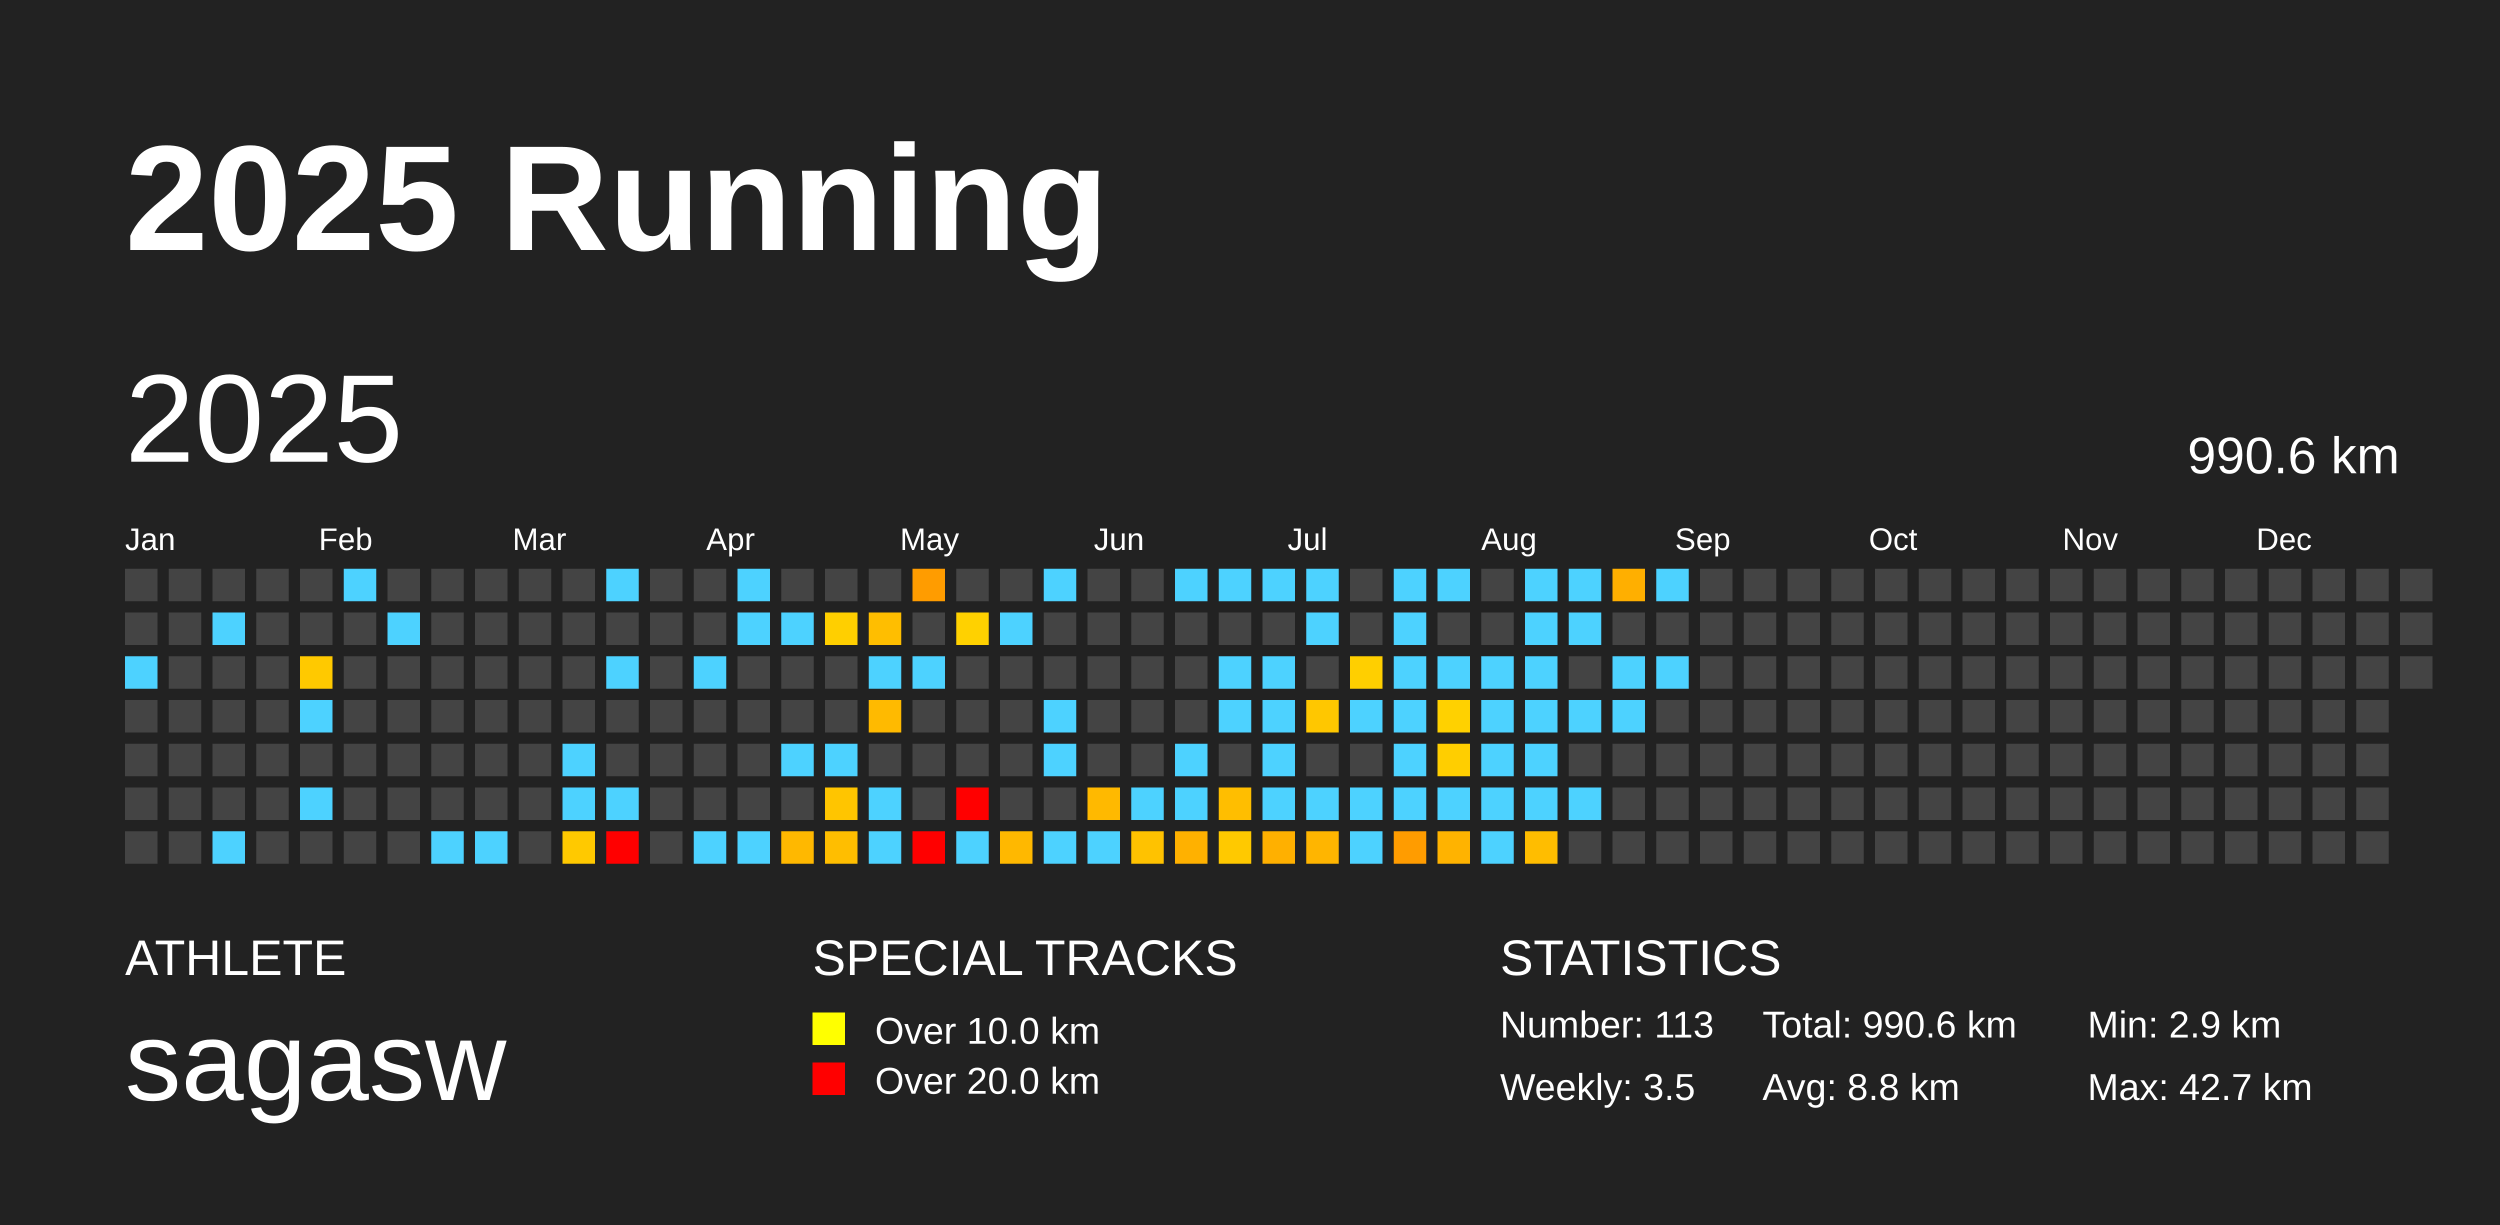
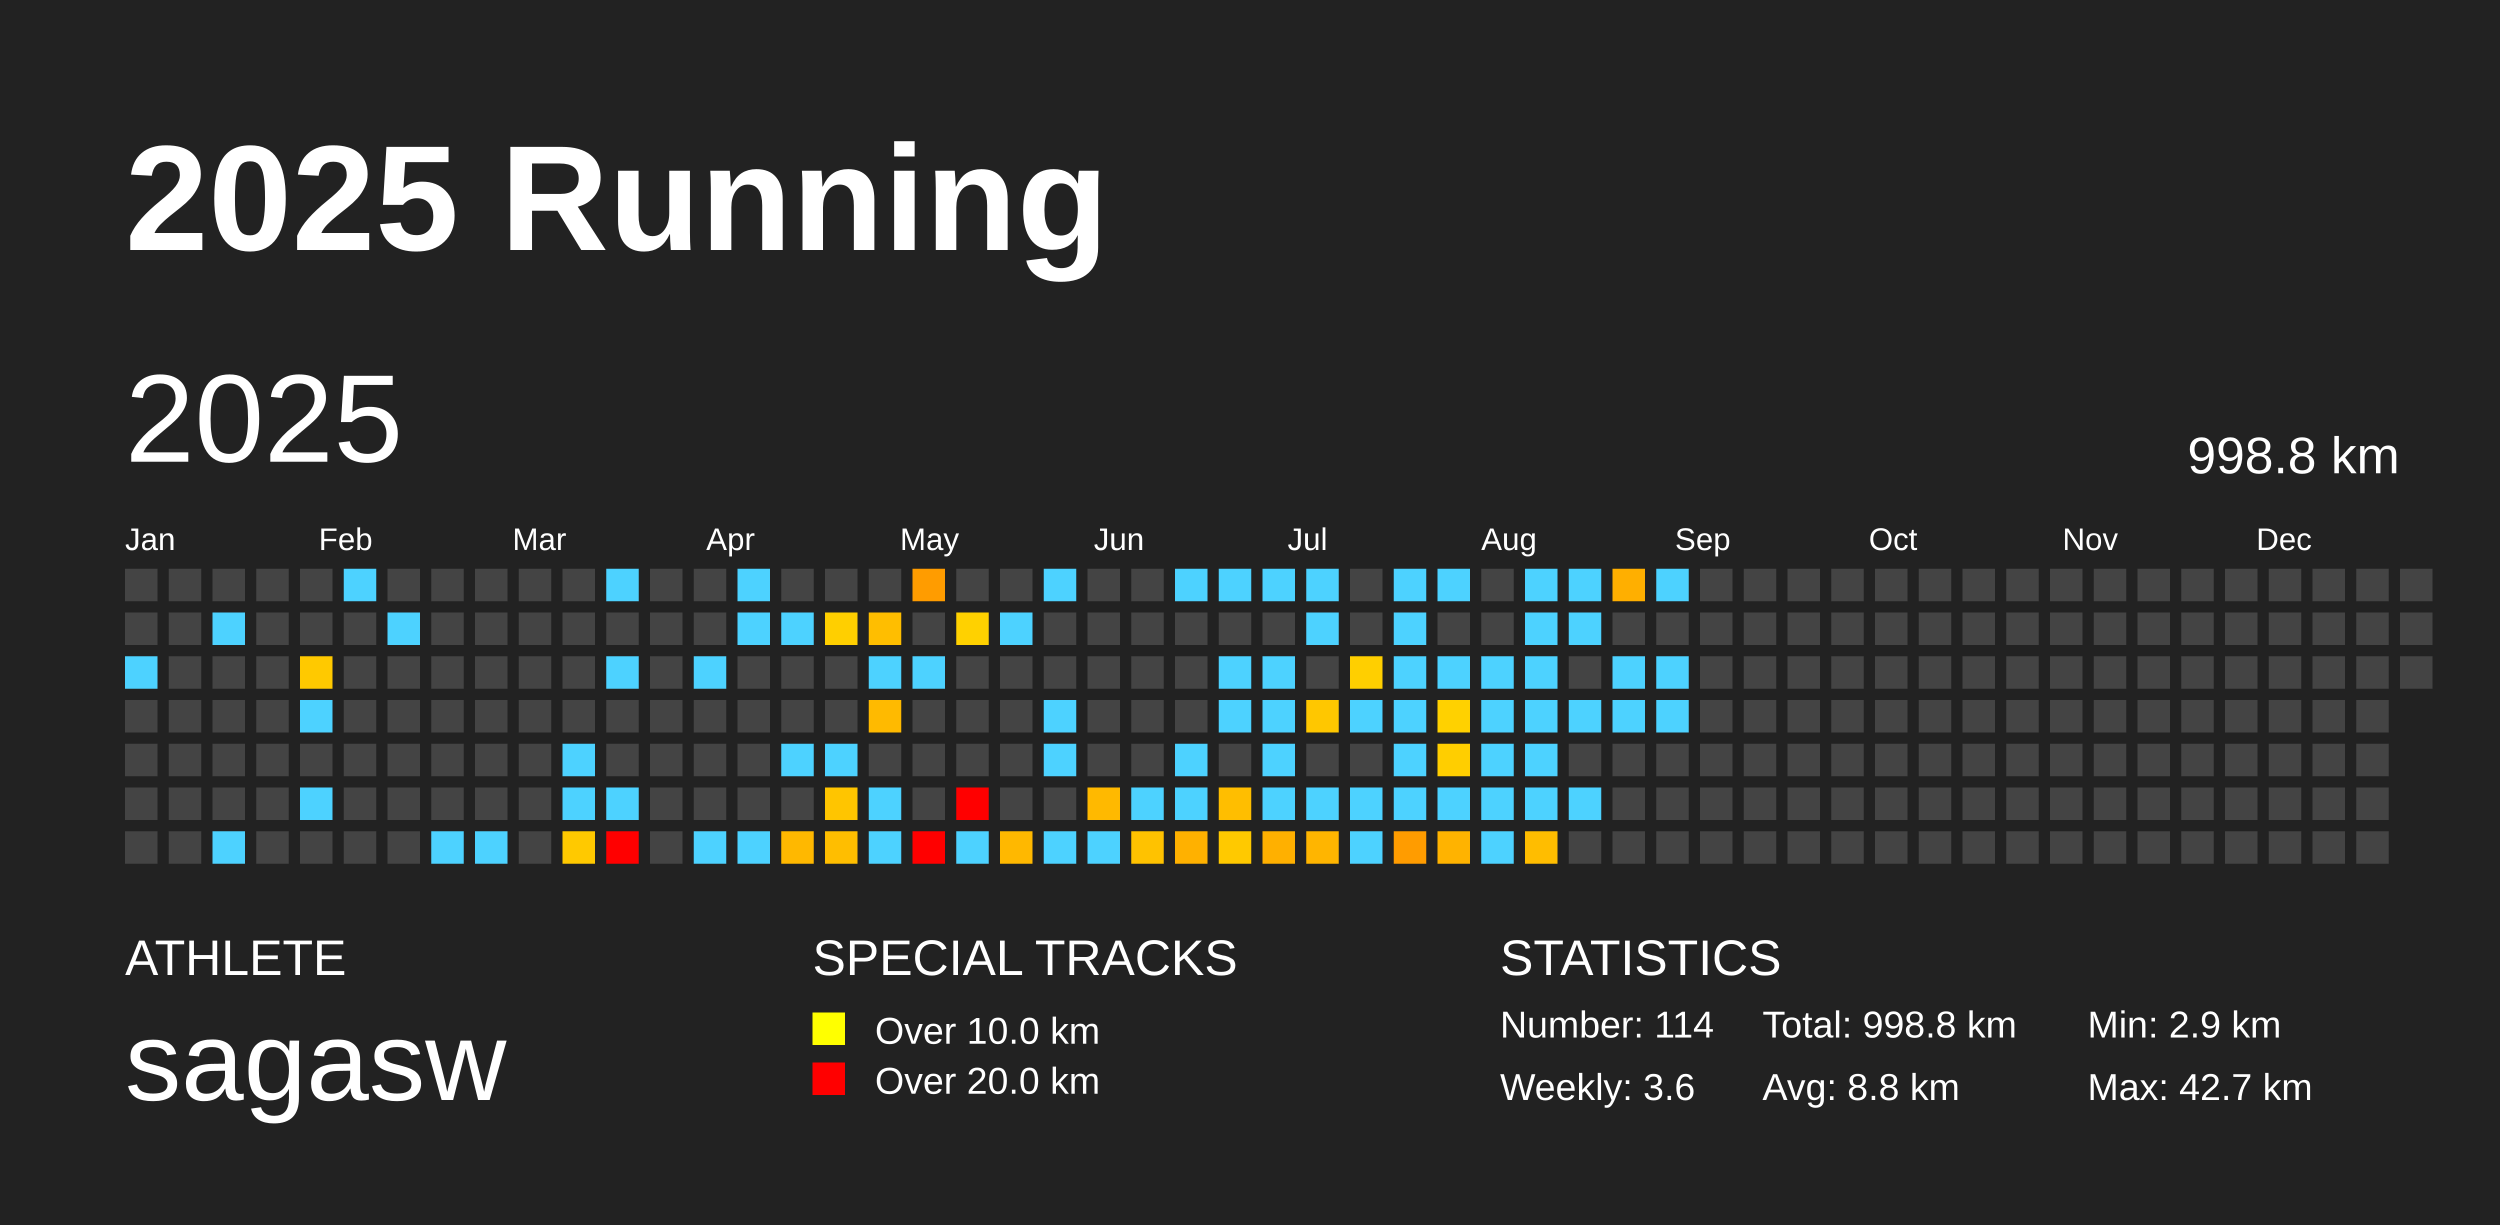
<svg xmlns="http://www.w3.org/2000/svg" baseProfile="full" height="98mm" version="1.1" viewBox="0,0,200,98" width="200mm">
  <defs />
  <rect fill="#222222" height="98" width="200" x="0" y="0" />
  <text fill="#FFFFFF" style="font-size:12px; font-family:Arial; font-weight:bold;" x="10" y="20">2025 Running</text>
  <text fill="#FFFFFF" style="font-size:4px; font-family:Arial" x="10" y="78">ATHLETE</text>
  <text fill="#FFFFFF" style="font-size:9px; font-family:Arial" x="10" y="88">sagasw</text>
  <text fill="#FFFFFF" style="font-size:4px; font-family:Arial" x="65" y="78">SPECIAL TRACKS</text>
  <rect fill="yellow" height="2.6" width="2.6" x="65" y="81" />
  <text fill="#FFFFFF" style="font-size:3px; font-family:Arial" x="70" y="83.5">Over 10.0 km</text>
  <rect fill="red" height="2.6" width="2.6" x="65" y="85" />
  <text fill="#FFFFFF" style="font-size:3px; font-family:Arial" x="70" y="87.5">Over 20.0 km</text>
  <text fill="#FFFFFF" style="font-size:4px; font-family:Arial" x="120" y="78">STATISTICS</text>
-   <text fill="#FFFFFF" style="font-size:3px; font-family:Arial" x="120" y="83">Number: 113</text>
-   <text fill="#FFFFFF" style="font-size:3px; font-family:Arial" x="120" y="88">Weekly: 3.5</text>
-   <text fill="#FFFFFF" style="font-size:3px; font-family:Arial" x="141" y="83">Total: 990.6 km</text>
+   <text fill="#FFFFFF" style="font-size:3px; font-family:Arial" x="120" y="83">Number: 114</text>
+   <text fill="#FFFFFF" style="font-size:3px; font-family:Arial" x="120" y="88">Weekly: 3.6</text>
+   <text fill="#FFFFFF" style="font-size:3px; font-family:Arial" x="141" y="83">Total: 998.8 km</text>
  <text fill="#FFFFFF" style="font-size:3px; font-family:Arial" x="141" y="88">Avg: 8.8 km</text>
  <text fill="#FFFFFF" style="font-size:3px; font-family:Arial" x="167" y="83">Min: 2.9 km</text>
  <text fill="#FFFFFF" style="font-size:3px; font-family:Arial" x="167" y="88">Max: 42.7 km</text>
  <text dominant-baseline="hanging" fill="#FFFFFF" style="font-size:10.0px; font-family:Arial;" x="10" y="30">2025</text>
-   <text dominant-baseline="hanging" fill="#FFFFFF" style="font-size:4.125px; font-family:Arial;" x="175" y="35">990.6 km</text>
+   <text dominant-baseline="hanging" fill="#FFFFFF" style="font-size:4.125px; font-family:Arial;" x="175" y="35">998.8 km</text>
  <text fill="#FFFFFF" style="font-size:2.5px; font-family:Arial" x="10.0" y="44">Jan</text>
  <text fill="#FFFFFF" style="font-size:2.5px; font-family:Arial" x="25.5" y="44">Feb</text>
  <text fill="#FFFFFF" style="font-size:2.5px; font-family:Arial" x="41.0" y="44">Mar</text>
  <text fill="#FFFFFF" style="font-size:2.5px; font-family:Arial" x="56.5" y="44">Apr</text>
  <text fill="#FFFFFF" style="font-size:2.5px; font-family:Arial" x="72.0" y="44">May</text>
  <text fill="#FFFFFF" style="font-size:2.5px; font-family:Arial" x="87.5" y="44">Jun</text>
  <text fill="#FFFFFF" style="font-size:2.5px; font-family:Arial" x="103.0" y="44">Jul</text>
  <text fill="#FFFFFF" style="font-size:2.5px; font-family:Arial" x="118.5" y="44">Aug</text>
  <text fill="#FFFFFF" style="font-size:2.5px; font-family:Arial" x="134.0" y="44">Sep</text>
  <text fill="#FFFFFF" style="font-size:2.5px; font-family:Arial" x="149.5" y="44">Oct</text>
  <text fill="#FFFFFF" style="font-size:2.5px; font-family:Arial" x="165.0" y="44">Nov</text>
  <text fill="#FFFFFF" style="font-size:2.5px; font-family:Arial" x="180.5" y="44">Dec</text>
  <rect fill="#444444" height="2.6" width="2.6" x="10.0" y="45.5" />
  <rect fill="#444444" height="2.6" width="2.6" x="10.0" y="49.0" />
  <rect fill="#4dd2ff" height="2.6" width="2.6" x="10.0" y="52.5" />
  <rect fill="#444444" height="2.6" width="2.6" x="10.0" y="56.0" />
  <rect fill="#444444" height="2.6" width="2.6" x="10.0" y="59.5" />
  <rect fill="#444444" height="2.6" width="2.6" x="10.0" y="63.0" />
  <rect fill="#444444" height="2.6" width="2.6" x="10.0" y="66.5" />
  <rect fill="#444444" height="2.6" width="2.6" x="13.5" y="45.5" />
  <rect fill="#444444" height="2.6" width="2.6" x="13.5" y="49.0" />
  <rect fill="#444444" height="2.6" width="2.6" x="13.5" y="52.5" />
  <rect fill="#444444" height="2.6" width="2.6" x="13.5" y="56.0" />
  <rect fill="#444444" height="2.6" width="2.6" x="13.5" y="59.5" />
  <rect fill="#444444" height="2.6" width="2.6" x="13.5" y="63.0" />
  <rect fill="#444444" height="2.6" width="2.6" x="13.5" y="66.5" />
  <rect fill="#444444" height="2.6" width="2.6" x="17.0" y="45.5" />
  <rect fill="#4dd2ff" height="2.6" width="2.6" x="17.0" y="49.0" />
  <rect fill="#444444" height="2.6" width="2.6" x="17.0" y="52.5" />
  <rect fill="#444444" height="2.6" width="2.6" x="17.0" y="56.0" />
  <rect fill="#444444" height="2.6" width="2.6" x="17.0" y="59.5" />
  <rect fill="#444444" height="2.6" width="2.6" x="17.0" y="63.0" />
  <rect fill="#4dd2ff" height="2.6" width="2.6" x="17.0" y="66.5" />
  <rect fill="#444444" height="2.6" width="2.6" x="20.5" y="45.5" />
  <rect fill="#444444" height="2.6" width="2.6" x="20.5" y="49.0" />
  <rect fill="#444444" height="2.6" width="2.6" x="20.5" y="52.5" />
  <rect fill="#444444" height="2.6" width="2.6" x="20.5" y="56.0" />
  <rect fill="#444444" height="2.6" width="2.6" x="20.5" y="59.5" />
  <rect fill="#444444" height="2.6" width="2.6" x="20.5" y="63.0" />
  <rect fill="#444444" height="2.6" width="2.6" x="20.5" y="66.5" />
  <rect fill="#444444" height="2.6" width="2.6" x="24.0" y="45.5" />
  <rect fill="#444444" height="2.6" width="2.6" x="24.0" y="49.0" />
  <rect fill="#ffc900" height="2.6" width="2.6" x="24.0" y="52.5" />
  <rect fill="#4dd2ff" height="2.6" width="2.6" x="24.0" y="56.0" />
  <rect fill="#444444" height="2.6" width="2.6" x="24.0" y="59.5" />
  <rect fill="#4dd2ff" height="2.6" width="2.6" x="24.0" y="63.0" />
  <rect fill="#444444" height="2.6" width="2.6" x="24.0" y="66.5" />
  <rect fill="#4dd2ff" height="2.6" width="2.6" x="27.5" y="45.5" />
  <rect fill="#444444" height="2.6" width="2.6" x="27.5" y="49.0" />
  <rect fill="#444444" height="2.6" width="2.6" x="27.5" y="52.5" />
  <rect fill="#444444" height="2.6" width="2.6" x="27.5" y="56.0" />
  <rect fill="#444444" height="2.6" width="2.6" x="27.5" y="59.5" />
  <rect fill="#444444" height="2.6" width="2.6" x="27.5" y="63.0" />
  <rect fill="#444444" height="2.6" width="2.6" x="27.5" y="66.5" />
  <rect fill="#444444" height="2.6" width="2.6" x="31.0" y="45.5" />
  <rect fill="#4dd2ff" height="2.6" width="2.6" x="31.0" y="49.0" />
  <rect fill="#444444" height="2.6" width="2.6" x="31.0" y="52.5" />
  <rect fill="#444444" height="2.6" width="2.6" x="31.0" y="56.0" />
  <rect fill="#444444" height="2.6" width="2.6" x="31.0" y="59.5" />
  <rect fill="#444444" height="2.6" width="2.6" x="31.0" y="63.0" />
  <rect fill="#444444" height="2.6" width="2.6" x="31.0" y="66.5" />
  <rect fill="#444444" height="2.6" width="2.6" x="34.5" y="45.5" />
  <rect fill="#444444" height="2.6" width="2.6" x="34.5" y="49.0" />
  <rect fill="#444444" height="2.6" width="2.6" x="34.5" y="52.5" />
  <rect fill="#444444" height="2.6" width="2.6" x="34.5" y="56.0" />
  <rect fill="#444444" height="2.6" width="2.6" x="34.5" y="59.5" />
  <rect fill="#444444" height="2.6" width="2.6" x="34.5" y="63.0" />
  <rect fill="#4dd2ff" height="2.6" width="2.6" x="34.5" y="66.5" />
  <rect fill="#444444" height="2.6" width="2.6" x="38.0" y="45.5" />
  <rect fill="#444444" height="2.6" width="2.6" x="38.0" y="49.0" />
  <rect fill="#444444" height="2.6" width="2.6" x="38.0" y="52.5" />
  <rect fill="#444444" height="2.6" width="2.6" x="38.0" y="56.0" />
  <rect fill="#444444" height="2.6" width="2.6" x="38.0" y="59.5" />
  <rect fill="#444444" height="2.6" width="2.6" x="38.0" y="63.0" />
  <rect fill="#4dd2ff" height="2.6" width="2.6" x="38.0" y="66.5" />
  <rect fill="#444444" height="2.6" width="2.6" x="41.5" y="45.5" />
  <rect fill="#444444" height="2.6" width="2.6" x="41.5" y="49.0" />
  <rect fill="#444444" height="2.6" width="2.6" x="41.5" y="52.5" />
  <rect fill="#444444" height="2.6" width="2.6" x="41.5" y="56.0" />
  <rect fill="#444444" height="2.6" width="2.6" x="41.5" y="59.5" />
  <rect fill="#444444" height="2.6" width="2.6" x="41.5" y="63.0" />
  <rect fill="#444444" height="2.6" width="2.6" x="41.5" y="66.5" />
  <rect fill="#444444" height="2.6" width="2.6" x="45.0" y="45.5" />
  <rect fill="#444444" height="2.6" width="2.6" x="45.0" y="49.0" />
  <rect fill="#444444" height="2.6" width="2.6" x="45.0" y="52.5" />
  <rect fill="#444444" height="2.6" width="2.6" x="45.0" y="56.0" />
  <rect fill="#4dd2ff" height="2.6" width="2.6" x="45.0" y="59.5" />
  <rect fill="#4dd2ff" height="2.6" width="2.6" x="45.0" y="63.0" />
  <rect fill="#ffc900" height="2.6" width="2.6" x="45.0" y="66.5" />
  <rect fill="#4dd2ff" height="2.6" width="2.6" x="48.5" y="45.5" />
  <rect fill="#444444" height="2.6" width="2.6" x="48.5" y="49.0" />
  <rect fill="#4dd2ff" height="2.6" width="2.6" x="48.5" y="52.5" />
  <rect fill="#444444" height="2.6" width="2.6" x="48.5" y="56.0" />
  <rect fill="#444444" height="2.6" width="2.6" x="48.5" y="59.5" />
  <rect fill="#4dd2ff" height="2.6" width="2.6" x="48.5" y="63.0" />
  <rect fill="red" height="2.6" width="2.6" x="48.5" y="66.5" />
  <rect fill="#444444" height="2.6" width="2.6" x="52.0" y="45.5" />
  <rect fill="#444444" height="2.6" width="2.6" x="52.0" y="49.0" />
  <rect fill="#444444" height="2.6" width="2.6" x="52.0" y="52.5" />
  <rect fill="#444444" height="2.6" width="2.6" x="52.0" y="56.0" />
  <rect fill="#444444" height="2.6" width="2.6" x="52.0" y="59.5" />
  <rect fill="#444444" height="2.6" width="2.6" x="52.0" y="63.0" />
  <rect fill="#444444" height="2.6" width="2.6" x="52.0" y="66.5" />
  <rect fill="#444444" height="2.6" width="2.6" x="55.5" y="45.5" />
  <rect fill="#444444" height="2.6" width="2.6" x="55.5" y="49.0" />
  <rect fill="#4dd2ff" height="2.6" width="2.6" x="55.5" y="52.5" />
  <rect fill="#444444" height="2.6" width="2.6" x="55.5" y="56.0" />
  <rect fill="#444444" height="2.6" width="2.6" x="55.5" y="59.5" />
  <rect fill="#444444" height="2.6" width="2.6" x="55.5" y="63.0" />
  <rect fill="#4dd2ff" height="2.6" width="2.6" x="55.5" y="66.5" />
  <rect fill="#4dd2ff" height="2.6" width="2.6" x="59.0" y="45.5" />
  <rect fill="#4dd2ff" height="2.6" width="2.6" x="59.0" y="49.0" />
  <rect fill="#444444" height="2.6" width="2.6" x="59.0" y="52.5" />
  <rect fill="#444444" height="2.6" width="2.6" x="59.0" y="56.0" />
  <rect fill="#444444" height="2.6" width="2.6" x="59.0" y="59.5" />
  <rect fill="#444444" height="2.6" width="2.6" x="59.0" y="63.0" />
  <rect fill="#4dd2ff" height="2.6" width="2.6" x="59.0" y="66.5" />
  <rect fill="#444444" height="2.6" width="2.6" x="62.5" y="45.5" />
  <rect fill="#4dd2ff" height="2.6" width="2.6" x="62.5" y="49.0" />
  <rect fill="#444444" height="2.6" width="2.6" x="62.5" y="52.5" />
  <rect fill="#444444" height="2.6" width="2.6" x="62.5" y="56.0" />
  <rect fill="#4dd2ff" height="2.6" width="2.6" x="62.5" y="59.5" />
  <rect fill="#444444" height="2.6" width="2.6" x="62.5" y="63.0" />
  <rect fill="#ffb800" height="2.6" width="2.6" x="62.5" y="66.5" />
  <rect fill="#444444" height="2.6" width="2.6" x="66.0" y="45.5" />
  <rect fill="#ffcf00" height="2.6" width="2.6" x="66.0" y="49.0" />
  <rect fill="#444444" height="2.6" width="2.6" x="66.0" y="52.5" />
  <rect fill="#444444" height="2.6" width="2.6" x="66.0" y="56.0" />
  <rect fill="#4dd2ff" height="2.6" width="2.6" x="66.0" y="59.5" />
  <rect fill="#ffc500" height="2.6" width="2.6" x="66.0" y="63.0" />
  <rect fill="#ffbe00" height="2.6" width="2.6" x="66.0" y="66.5" />
  <rect fill="#444444" height="2.6" width="2.6" x="69.5" y="45.5" />
  <rect fill="#ffbe00" height="2.6" width="2.6" x="69.5" y="49.0" />
  <rect fill="#4dd2ff" height="2.6" width="2.6" x="69.5" y="52.5" />
  <rect fill="#ffba00" height="2.6" width="2.6" x="69.5" y="56.0" />
  <rect fill="#444444" height="2.6" width="2.6" x="69.5" y="59.5" />
  <rect fill="#4dd2ff" height="2.6" width="2.6" x="69.5" y="63.0" />
  <rect fill="#4dd2ff" height="2.6" width="2.6" x="69.5" y="66.5" />
  <rect fill="#ff9c00" height="2.6" width="2.6" x="73.0" y="45.5" />
  <rect fill="#444444" height="2.6" width="2.6" x="73.0" y="49.0" />
  <rect fill="#4dd2ff" height="2.6" width="2.6" x="73.0" y="52.5" />
  <rect fill="#444444" height="2.6" width="2.6" x="73.0" y="56.0" />
  <rect fill="#444444" height="2.6" width="2.6" x="73.0" y="59.5" />
  <rect fill="#444444" height="2.6" width="2.6" x="73.0" y="63.0" />
  <rect fill="red" height="2.6" width="2.6" x="73.0" y="66.5" />
  <rect fill="#444444" height="2.6" width="2.6" x="76.5" y="45.5" />
  <rect fill="#ffd100" height="2.6" width="2.6" x="76.5" y="49.0" />
  <rect fill="#444444" height="2.6" width="2.6" x="76.5" y="52.5" />
  <rect fill="#444444" height="2.6" width="2.6" x="76.5" y="56.0" />
  <rect fill="#444444" height="2.6" width="2.6" x="76.5" y="59.5" />
  <rect fill="red" height="2.6" width="2.6" x="76.5" y="63.0" />
  <rect fill="#4dd2ff" height="2.6" width="2.6" x="76.5" y="66.5" />
  <rect fill="#444444" height="2.6" width="2.6" x="80.0" y="45.5" />
  <rect fill="#4dd2ff" height="2.6" width="2.6" x="80.0" y="49.0" />
  <rect fill="#444444" height="2.6" width="2.6" x="80.0" y="52.5" />
  <rect fill="#444444" height="2.6" width="2.6" x="80.0" y="56.0" />
  <rect fill="#444444" height="2.6" width="2.6" x="80.0" y="59.5" />
  <rect fill="#444444" height="2.6" width="2.6" x="80.0" y="63.0" />
  <rect fill="#ffb800" height="2.6" width="2.6" x="80.0" y="66.5" />
  <rect fill="#4dd2ff" height="2.6" width="2.6" x="83.5" y="45.5" />
  <rect fill="#444444" height="2.6" width="2.6" x="83.5" y="49.0" />
  <rect fill="#444444" height="2.6" width="2.6" x="83.5" y="52.5" />
  <rect fill="#4dd2ff" height="2.6" width="2.6" x="83.5" y="56.0" />
  <rect fill="#4dd2ff" height="2.6" width="2.6" x="83.5" y="59.5" />
  <rect fill="#444444" height="2.6" width="2.6" x="83.5" y="63.0" />
  <rect fill="#4dd2ff" height="2.6" width="2.6" x="83.5" y="66.5" />
  <rect fill="#444444" height="2.6" width="2.6" x="87.0" y="45.5" />
  <rect fill="#444444" height="2.6" width="2.6" x="87.0" y="49.0" />
  <rect fill="#444444" height="2.6" width="2.6" x="87.0" y="52.5" />
  <rect fill="#444444" height="2.6" width="2.6" x="87.0" y="56.0" />
  <rect fill="#444444" height="2.6" width="2.6" x="87.0" y="59.5" />
  <rect fill="#ffb900" height="2.6" width="2.6" x="87.0" y="63.0" />
  <rect fill="#4dd2ff" height="2.6" width="2.6" x="87.0" y="66.5" />
  <rect fill="#444444" height="2.6" width="2.6" x="90.5" y="45.5" />
  <rect fill="#444444" height="2.6" width="2.6" x="90.5" y="49.0" />
  <rect fill="#444444" height="2.6" width="2.6" x="90.5" y="52.5" />
  <rect fill="#444444" height="2.6" width="2.6" x="90.5" y="56.0" />
  <rect fill="#444444" height="2.6" width="2.6" x="90.5" y="59.5" />
  <rect fill="#4dd2ff" height="2.6" width="2.6" x="90.5" y="63.0" />
  <rect fill="#ffc200" height="2.6" width="2.6" x="90.5" y="66.5" />
  <rect fill="#4dd2ff" height="2.6" width="2.6" x="94.0" y="45.5" />
  <rect fill="#444444" height="2.6" width="2.6" x="94.0" y="49.0" />
  <rect fill="#444444" height="2.6" width="2.6" x="94.0" y="52.5" />
  <rect fill="#444444" height="2.6" width="2.6" x="94.0" y="56.0" />
  <rect fill="#4dd2ff" height="2.6" width="2.6" x="94.0" y="59.5" />
  <rect fill="#4dd2ff" height="2.6" width="2.6" x="94.0" y="63.0" />
  <rect fill="#ffb100" height="2.6" width="2.6" x="94.0" y="66.5" />
  <rect fill="#4dd2ff" height="2.6" width="2.6" x="97.5" y="45.5" />
  <rect fill="#444444" height="2.6" width="2.6" x="97.5" y="49.0" />
  <rect fill="#4dd2ff" height="2.6" width="2.6" x="97.5" y="52.5" />
  <rect fill="#4dd2ff" height="2.6" width="2.6" x="97.5" y="56.0" />
  <rect fill="#444444" height="2.6" width="2.6" x="97.5" y="59.5" />
  <rect fill="#ffbe00" height="2.6" width="2.6" x="97.5" y="63.0" />
  <rect fill="#ffc900" height="2.6" width="2.6" x="97.5" y="66.5" />
  <rect fill="#4dd2ff" height="2.6" width="2.6" x="101.0" y="45.5" />
  <rect fill="#444444" height="2.6" width="2.6" x="101.0" y="49.0" />
  <rect fill="#4dd2ff" height="2.6" width="2.6" x="101.0" y="52.5" />
  <rect fill="#4dd2ff" height="2.6" width="2.6" x="101.0" y="56.0" />
  <rect fill="#4dd2ff" height="2.6" width="2.6" x="101.0" y="59.5" />
  <rect fill="#4dd2ff" height="2.6" width="2.6" x="101.0" y="63.0" />
  <rect fill="#ffb000" height="2.6" width="2.6" x="101.0" y="66.5" />
  <rect fill="#4dd2ff" height="2.6" width="2.6" x="104.5" y="45.5" />
  <rect fill="#4dd2ff" height="2.6" width="2.6" x="104.5" y="49.0" />
  <rect fill="#444444" height="2.6" width="2.6" x="104.5" y="52.5" />
  <rect fill="#ffc700" height="2.6" width="2.6" x="104.5" y="56.0" />
  <rect fill="#444444" height="2.6" width="2.6" x="104.5" y="59.5" />
  <rect fill="#4dd2ff" height="2.6" width="2.6" x="104.5" y="63.0" />
  <rect fill="#ffb500" height="2.6" width="2.6" x="104.5" y="66.5" />
  <rect fill="#444444" height="2.6" width="2.6" x="108.0" y="45.5" />
  <rect fill="#444444" height="2.6" width="2.6" x="108.0" y="49.0" />
  <rect fill="#ffcf00" height="2.6" width="2.6" x="108.0" y="52.5" />
  <rect fill="#4dd2ff" height="2.6" width="2.6" x="108.0" y="56.0" />
  <rect fill="#444444" height="2.6" width="2.6" x="108.0" y="59.5" />
  <rect fill="#4dd2ff" height="2.6" width="2.6" x="108.0" y="63.0" />
  <rect fill="#4dd2ff" height="2.6" width="2.6" x="108.0" y="66.5" />
  <rect fill="#4dd2ff" height="2.6" width="2.6" x="111.5" y="45.5" />
  <rect fill="#4dd2ff" height="2.6" width="2.6" x="111.5" y="49.0" />
  <rect fill="#4dd2ff" height="2.6" width="2.6" x="111.5" y="52.5" />
  <rect fill="#4dd2ff" height="2.6" width="2.6" x="111.5" y="56.0" />
  <rect fill="#4dd2ff" height="2.6" width="2.6" x="111.5" y="59.5" />
  <rect fill="#4dd2ff" height="2.6" width="2.6" x="111.5" y="63.0" />
  <rect fill="#ff9c00" height="2.6" width="2.6" x="111.5" y="66.5" />
  <rect fill="#4dd2ff" height="2.6" width="2.6" x="115.0" y="45.5" />
  <rect fill="#444444" height="2.6" width="2.6" x="115.0" y="49.0" />
  <rect fill="#4dd2ff" height="2.6" width="2.6" x="115.0" y="52.5" />
  <rect fill="#ffd100" height="2.6" width="2.6" x="115.0" y="56.0" />
  <rect fill="#ffce00" height="2.6" width="2.6" x="115.0" y="59.5" />
  <rect fill="#4dd2ff" height="2.6" width="2.6" x="115.0" y="63.0" />
  <rect fill="#ffb300" height="2.6" width="2.6" x="115.0" y="66.5" />
  <rect fill="#444444" height="2.6" width="2.6" x="118.5" y="45.5" />
  <rect fill="#444444" height="2.6" width="2.6" x="118.5" y="49.0" />
  <rect fill="#4dd2ff" height="2.6" width="2.6" x="118.5" y="52.5" />
  <rect fill="#4dd2ff" height="2.6" width="2.6" x="118.5" y="56.0" />
  <rect fill="#4dd2ff" height="2.6" width="2.6" x="118.5" y="59.5" />
  <rect fill="#4dd2ff" height="2.6" width="2.6" x="118.5" y="63.0" />
  <rect fill="#4dd2ff" height="2.6" width="2.6" x="118.5" y="66.5" />
  <rect fill="#4dd2ff" height="2.6" width="2.6" x="122.0" y="45.5" />
  <rect fill="#4dd2ff" height="2.6" width="2.6" x="122.0" y="49.0" />
  <rect fill="#4dd2ff" height="2.6" width="2.6" x="122.0" y="52.5" />
  <rect fill="#4dd2ff" height="2.6" width="2.6" x="122.0" y="56.0" />
  <rect fill="#4dd2ff" height="2.6" width="2.6" x="122.0" y="59.5" />
  <rect fill="#4dd2ff" height="2.6" width="2.6" x="122.0" y="63.0" />
  <rect fill="#ffbd00" height="2.6" width="2.6" x="122.0" y="66.5" />
  <rect fill="#4dd2ff" height="2.6" width="2.6" x="125.5" y="45.5" />
  <rect fill="#4dd2ff" height="2.6" width="2.6" x="125.5" y="49.0" />
  <rect fill="#444444" height="2.6" width="2.6" x="125.5" y="52.5" />
  <rect fill="#4dd2ff" height="2.6" width="2.6" x="125.5" y="56.0" />
  <rect fill="#444444" height="2.6" width="2.6" x="125.5" y="59.5" />
  <rect fill="#4dd2ff" height="2.6" width="2.6" x="125.5" y="63.0" />
  <rect fill="#444444" height="2.6" width="2.6" x="125.5" y="66.5" />
  <rect fill="#ffaf00" height="2.6" width="2.6" x="129.0" y="45.5" />
  <rect fill="#444444" height="2.6" width="2.6" x="129.0" y="49.0" />
  <rect fill="#4dd2ff" height="2.6" width="2.6" x="129.0" y="52.5" />
  <rect fill="#4dd2ff" height="2.6" width="2.6" x="129.0" y="56.0" />
  <rect fill="#444444" height="2.6" width="2.6" x="129.0" y="59.5" />
  <rect fill="#444444" height="2.6" width="2.6" x="129.0" y="63.0" />
  <rect fill="#444444" height="2.6" width="2.6" x="129.0" y="66.5" />
  <rect fill="#4dd2ff" height="2.6" width="2.6" x="132.5" y="45.5" />
  <rect fill="#444444" height="2.6" width="2.6" x="132.5" y="49.0" />
  <rect fill="#4dd2ff" height="2.6" width="2.6" x="132.5" y="52.5" />
-   <rect fill="#444444" height="2.6" width="2.6" x="132.5" y="56.0" />
+   <rect fill="#4dd2ff" height="2.6" width="2.6" x="132.5" y="56.0" />
  <rect fill="#444444" height="2.6" width="2.6" x="132.5" y="59.5" />
  <rect fill="#444444" height="2.6" width="2.6" x="132.5" y="63.0" />
  <rect fill="#444444" height="2.6" width="2.6" x="132.5" y="66.5" />
  <rect fill="#444444" height="2.6" width="2.6" x="136.0" y="45.5" />
  <rect fill="#444444" height="2.6" width="2.6" x="136.0" y="49.0" />
  <rect fill="#444444" height="2.6" width="2.6" x="136.0" y="52.5" />
  <rect fill="#444444" height="2.6" width="2.6" x="136.0" y="56.0" />
  <rect fill="#444444" height="2.6" width="2.6" x="136.0" y="59.5" />
  <rect fill="#444444" height="2.6" width="2.6" x="136.0" y="63.0" />
  <rect fill="#444444" height="2.6" width="2.6" x="136.0" y="66.5" />
  <rect fill="#444444" height="2.6" width="2.6" x="139.5" y="45.5" />
  <rect fill="#444444" height="2.6" width="2.6" x="139.5" y="49.0" />
  <rect fill="#444444" height="2.6" width="2.6" x="139.5" y="52.5" />
  <rect fill="#444444" height="2.6" width="2.6" x="139.5" y="56.0" />
  <rect fill="#444444" height="2.6" width="2.6" x="139.5" y="59.5" />
  <rect fill="#444444" height="2.6" width="2.6" x="139.5" y="63.0" />
  <rect fill="#444444" height="2.6" width="2.6" x="139.5" y="66.5" />
  <rect fill="#444444" height="2.6" width="2.6" x="143.0" y="45.5" />
  <rect fill="#444444" height="2.6" width="2.6" x="143.0" y="49.0" />
  <rect fill="#444444" height="2.6" width="2.6" x="143.0" y="52.5" />
  <rect fill="#444444" height="2.6" width="2.6" x="143.0" y="56.0" />
  <rect fill="#444444" height="2.6" width="2.6" x="143.0" y="59.5" />
  <rect fill="#444444" height="2.6" width="2.6" x="143.0" y="63.0" />
  <rect fill="#444444" height="2.6" width="2.6" x="143.0" y="66.5" />
  <rect fill="#444444" height="2.6" width="2.6" x="146.5" y="45.5" />
  <rect fill="#444444" height="2.6" width="2.6" x="146.5" y="49.0" />
  <rect fill="#444444" height="2.6" width="2.6" x="146.5" y="52.5" />
  <rect fill="#444444" height="2.6" width="2.6" x="146.5" y="56.0" />
  <rect fill="#444444" height="2.6" width="2.6" x="146.5" y="59.5" />
  <rect fill="#444444" height="2.6" width="2.6" x="146.5" y="63.0" />
  <rect fill="#444444" height="2.6" width="2.6" x="146.5" y="66.5" />
  <rect fill="#444444" height="2.6" width="2.6" x="150.0" y="45.5" />
  <rect fill="#444444" height="2.6" width="2.6" x="150.0" y="49.0" />
  <rect fill="#444444" height="2.6" width="2.6" x="150.0" y="52.5" />
  <rect fill="#444444" height="2.6" width="2.6" x="150.0" y="56.0" />
  <rect fill="#444444" height="2.6" width="2.6" x="150.0" y="59.5" />
  <rect fill="#444444" height="2.6" width="2.6" x="150.0" y="63.0" />
  <rect fill="#444444" height="2.6" width="2.6" x="150.0" y="66.5" />
  <rect fill="#444444" height="2.6" width="2.6" x="153.5" y="45.5" />
  <rect fill="#444444" height="2.6" width="2.6" x="153.5" y="49.0" />
  <rect fill="#444444" height="2.6" width="2.6" x="153.5" y="52.5" />
  <rect fill="#444444" height="2.6" width="2.6" x="153.5" y="56.0" />
  <rect fill="#444444" height="2.6" width="2.6" x="153.5" y="59.5" />
  <rect fill="#444444" height="2.6" width="2.6" x="153.5" y="63.0" />
  <rect fill="#444444" height="2.6" width="2.6" x="153.5" y="66.5" />
  <rect fill="#444444" height="2.6" width="2.6" x="157.0" y="45.5" />
  <rect fill="#444444" height="2.6" width="2.6" x="157.0" y="49.0" />
  <rect fill="#444444" height="2.6" width="2.6" x="157.0" y="52.5" />
  <rect fill="#444444" height="2.6" width="2.6" x="157.0" y="56.0" />
  <rect fill="#444444" height="2.6" width="2.6" x="157.0" y="59.5" />
  <rect fill="#444444" height="2.6" width="2.6" x="157.0" y="63.0" />
  <rect fill="#444444" height="2.6" width="2.6" x="157.0" y="66.5" />
  <rect fill="#444444" height="2.6" width="2.6" x="160.5" y="45.5" />
  <rect fill="#444444" height="2.6" width="2.6" x="160.5" y="49.0" />
  <rect fill="#444444" height="2.6" width="2.6" x="160.5" y="52.5" />
  <rect fill="#444444" height="2.6" width="2.6" x="160.5" y="56.0" />
  <rect fill="#444444" height="2.6" width="2.6" x="160.5" y="59.5" />
  <rect fill="#444444" height="2.6" width="2.6" x="160.5" y="63.0" />
  <rect fill="#444444" height="2.6" width="2.6" x="160.5" y="66.5" />
  <rect fill="#444444" height="2.6" width="2.6" x="164.0" y="45.5" />
  <rect fill="#444444" height="2.6" width="2.6" x="164.0" y="49.0" />
  <rect fill="#444444" height="2.6" width="2.6" x="164.0" y="52.5" />
  <rect fill="#444444" height="2.6" width="2.6" x="164.0" y="56.0" />
  <rect fill="#444444" height="2.6" width="2.6" x="164.0" y="59.5" />
  <rect fill="#444444" height="2.6" width="2.6" x="164.0" y="63.0" />
  <rect fill="#444444" height="2.6" width="2.6" x="164.0" y="66.5" />
  <rect fill="#444444" height="2.6" width="2.6" x="167.5" y="45.5" />
  <rect fill="#444444" height="2.6" width="2.6" x="167.5" y="49.0" />
  <rect fill="#444444" height="2.6" width="2.6" x="167.5" y="52.5" />
  <rect fill="#444444" height="2.6" width="2.6" x="167.5" y="56.0" />
  <rect fill="#444444" height="2.6" width="2.6" x="167.5" y="59.5" />
  <rect fill="#444444" height="2.6" width="2.6" x="167.5" y="63.0" />
  <rect fill="#444444" height="2.6" width="2.6" x="167.5" y="66.5" />
  <rect fill="#444444" height="2.6" width="2.6" x="171.0" y="45.5" />
  <rect fill="#444444" height="2.6" width="2.6" x="171.0" y="49.0" />
  <rect fill="#444444" height="2.6" width="2.6" x="171.0" y="52.5" />
  <rect fill="#444444" height="2.6" width="2.6" x="171.0" y="56.0" />
  <rect fill="#444444" height="2.6" width="2.6" x="171.0" y="59.5" />
  <rect fill="#444444" height="2.6" width="2.6" x="171.0" y="63.0" />
  <rect fill="#444444" height="2.6" width="2.6" x="171.0" y="66.5" />
  <rect fill="#444444" height="2.6" width="2.6" x="174.5" y="45.5" />
  <rect fill="#444444" height="2.6" width="2.6" x="174.5" y="49.0" />
  <rect fill="#444444" height="2.6" width="2.6" x="174.5" y="52.5" />
  <rect fill="#444444" height="2.6" width="2.6" x="174.5" y="56.0" />
  <rect fill="#444444" height="2.6" width="2.6" x="174.5" y="59.5" />
  <rect fill="#444444" height="2.6" width="2.6" x="174.5" y="63.0" />
  <rect fill="#444444" height="2.6" width="2.6" x="174.5" y="66.5" />
  <rect fill="#444444" height="2.6" width="2.6" x="178.0" y="45.5" />
  <rect fill="#444444" height="2.6" width="2.6" x="178.0" y="49.0" />
  <rect fill="#444444" height="2.6" width="2.6" x="178.0" y="52.5" />
  <rect fill="#444444" height="2.6" width="2.6" x="178.0" y="56.0" />
  <rect fill="#444444" height="2.6" width="2.6" x="178.0" y="59.5" />
  <rect fill="#444444" height="2.6" width="2.6" x="178.0" y="63.0" />
  <rect fill="#444444" height="2.6" width="2.6" x="178.0" y="66.5" />
  <rect fill="#444444" height="2.6" width="2.6" x="181.5" y="45.5" />
  <rect fill="#444444" height="2.6" width="2.6" x="181.5" y="49.0" />
  <rect fill="#444444" height="2.6" width="2.6" x="181.5" y="52.5" />
  <rect fill="#444444" height="2.6" width="2.6" x="181.5" y="56.0" />
  <rect fill="#444444" height="2.6" width="2.6" x="181.5" y="59.5" />
  <rect fill="#444444" height="2.6" width="2.6" x="181.5" y="63.0" />
  <rect fill="#444444" height="2.6" width="2.6" x="181.5" y="66.5" />
  <rect fill="#444444" height="2.6" width="2.6" x="185.0" y="45.5" />
  <rect fill="#444444" height="2.6" width="2.6" x="185.0" y="49.0" />
  <rect fill="#444444" height="2.6" width="2.6" x="185.0" y="52.5" />
  <rect fill="#444444" height="2.6" width="2.6" x="185.0" y="56.0" />
  <rect fill="#444444" height="2.6" width="2.6" x="185.0" y="59.5" />
  <rect fill="#444444" height="2.6" width="2.6" x="185.0" y="63.0" />
  <rect fill="#444444" height="2.6" width="2.6" x="185.0" y="66.5" />
  <rect fill="#444444" height="2.6" width="2.6" x="188.5" y="45.5" />
  <rect fill="#444444" height="2.6" width="2.6" x="188.5" y="49.0" />
  <rect fill="#444444" height="2.6" width="2.6" x="188.5" y="52.5" />
  <rect fill="#444444" height="2.6" width="2.6" x="188.5" y="56.0" />
  <rect fill="#444444" height="2.6" width="2.6" x="188.5" y="59.5" />
  <rect fill="#444444" height="2.6" width="2.6" x="188.5" y="63.0" />
  <rect fill="#444444" height="2.6" width="2.6" x="188.5" y="66.5" />
  <rect fill="#444444" height="2.6" width="2.6" x="192.0" y="45.5" />
  <rect fill="#444444" height="2.6" width="2.6" x="192.0" y="49.0" />
  <rect fill="#444444" height="2.6" width="2.6" x="192.0" y="52.5" />
</svg>
